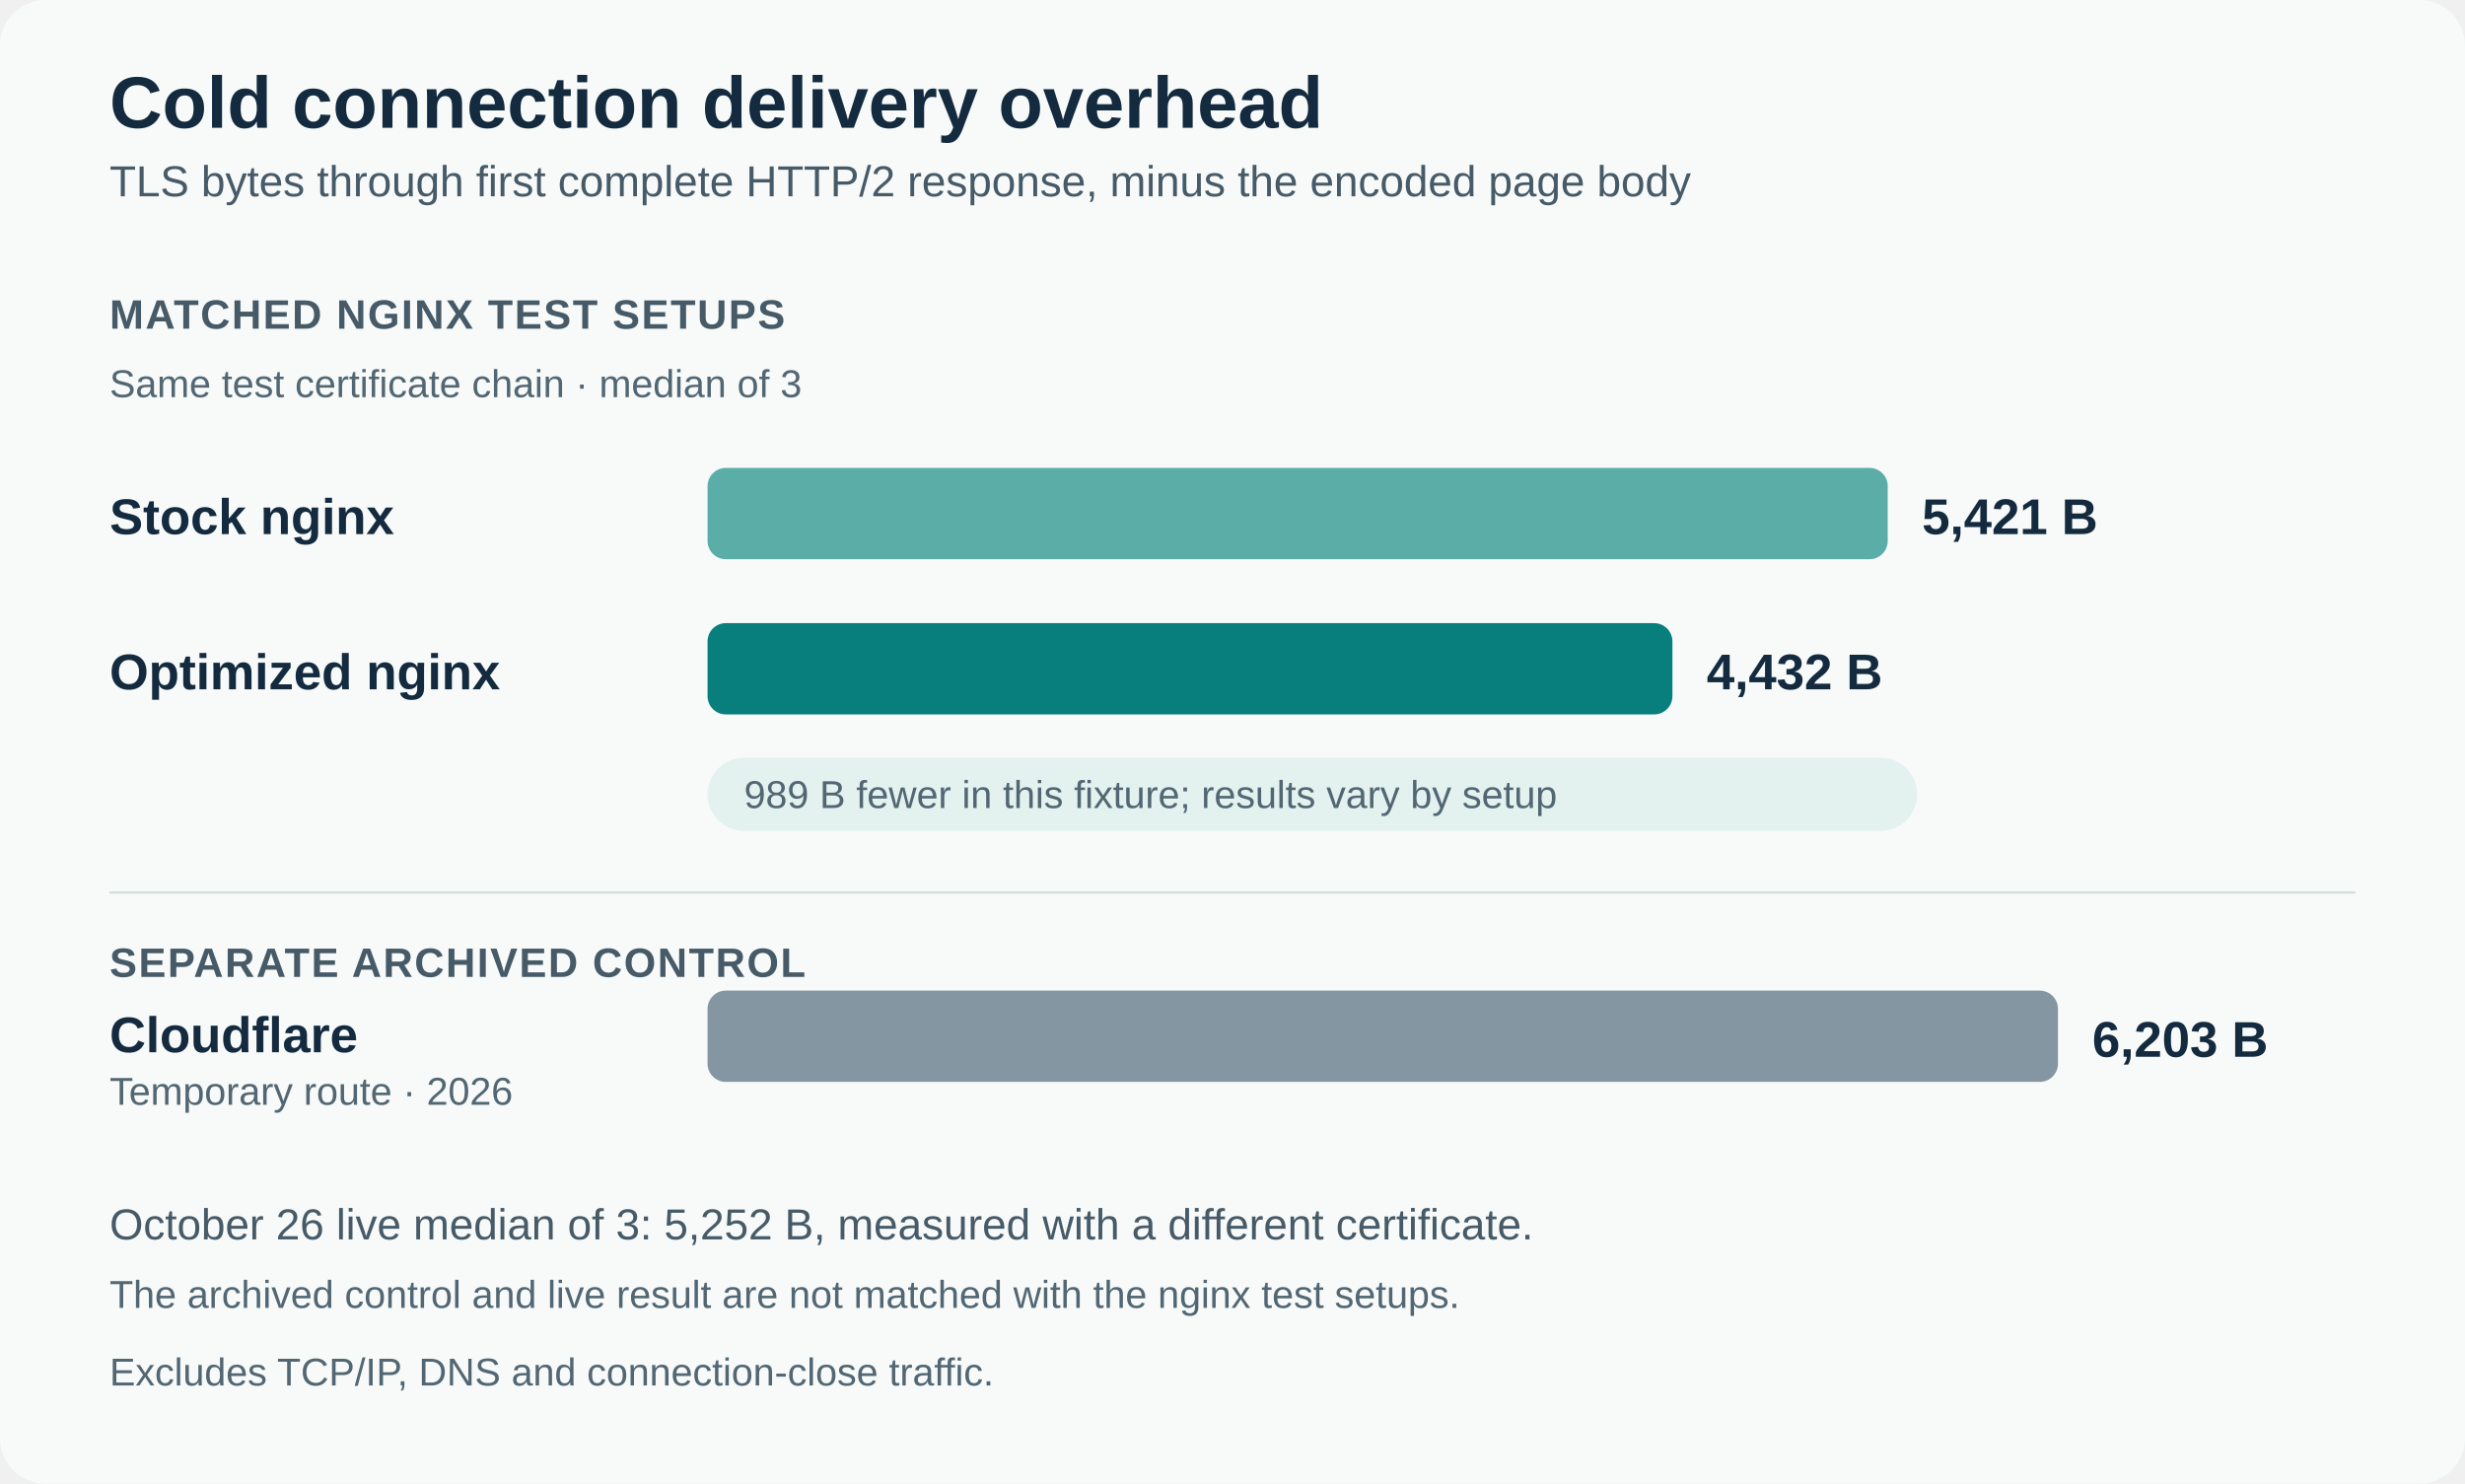
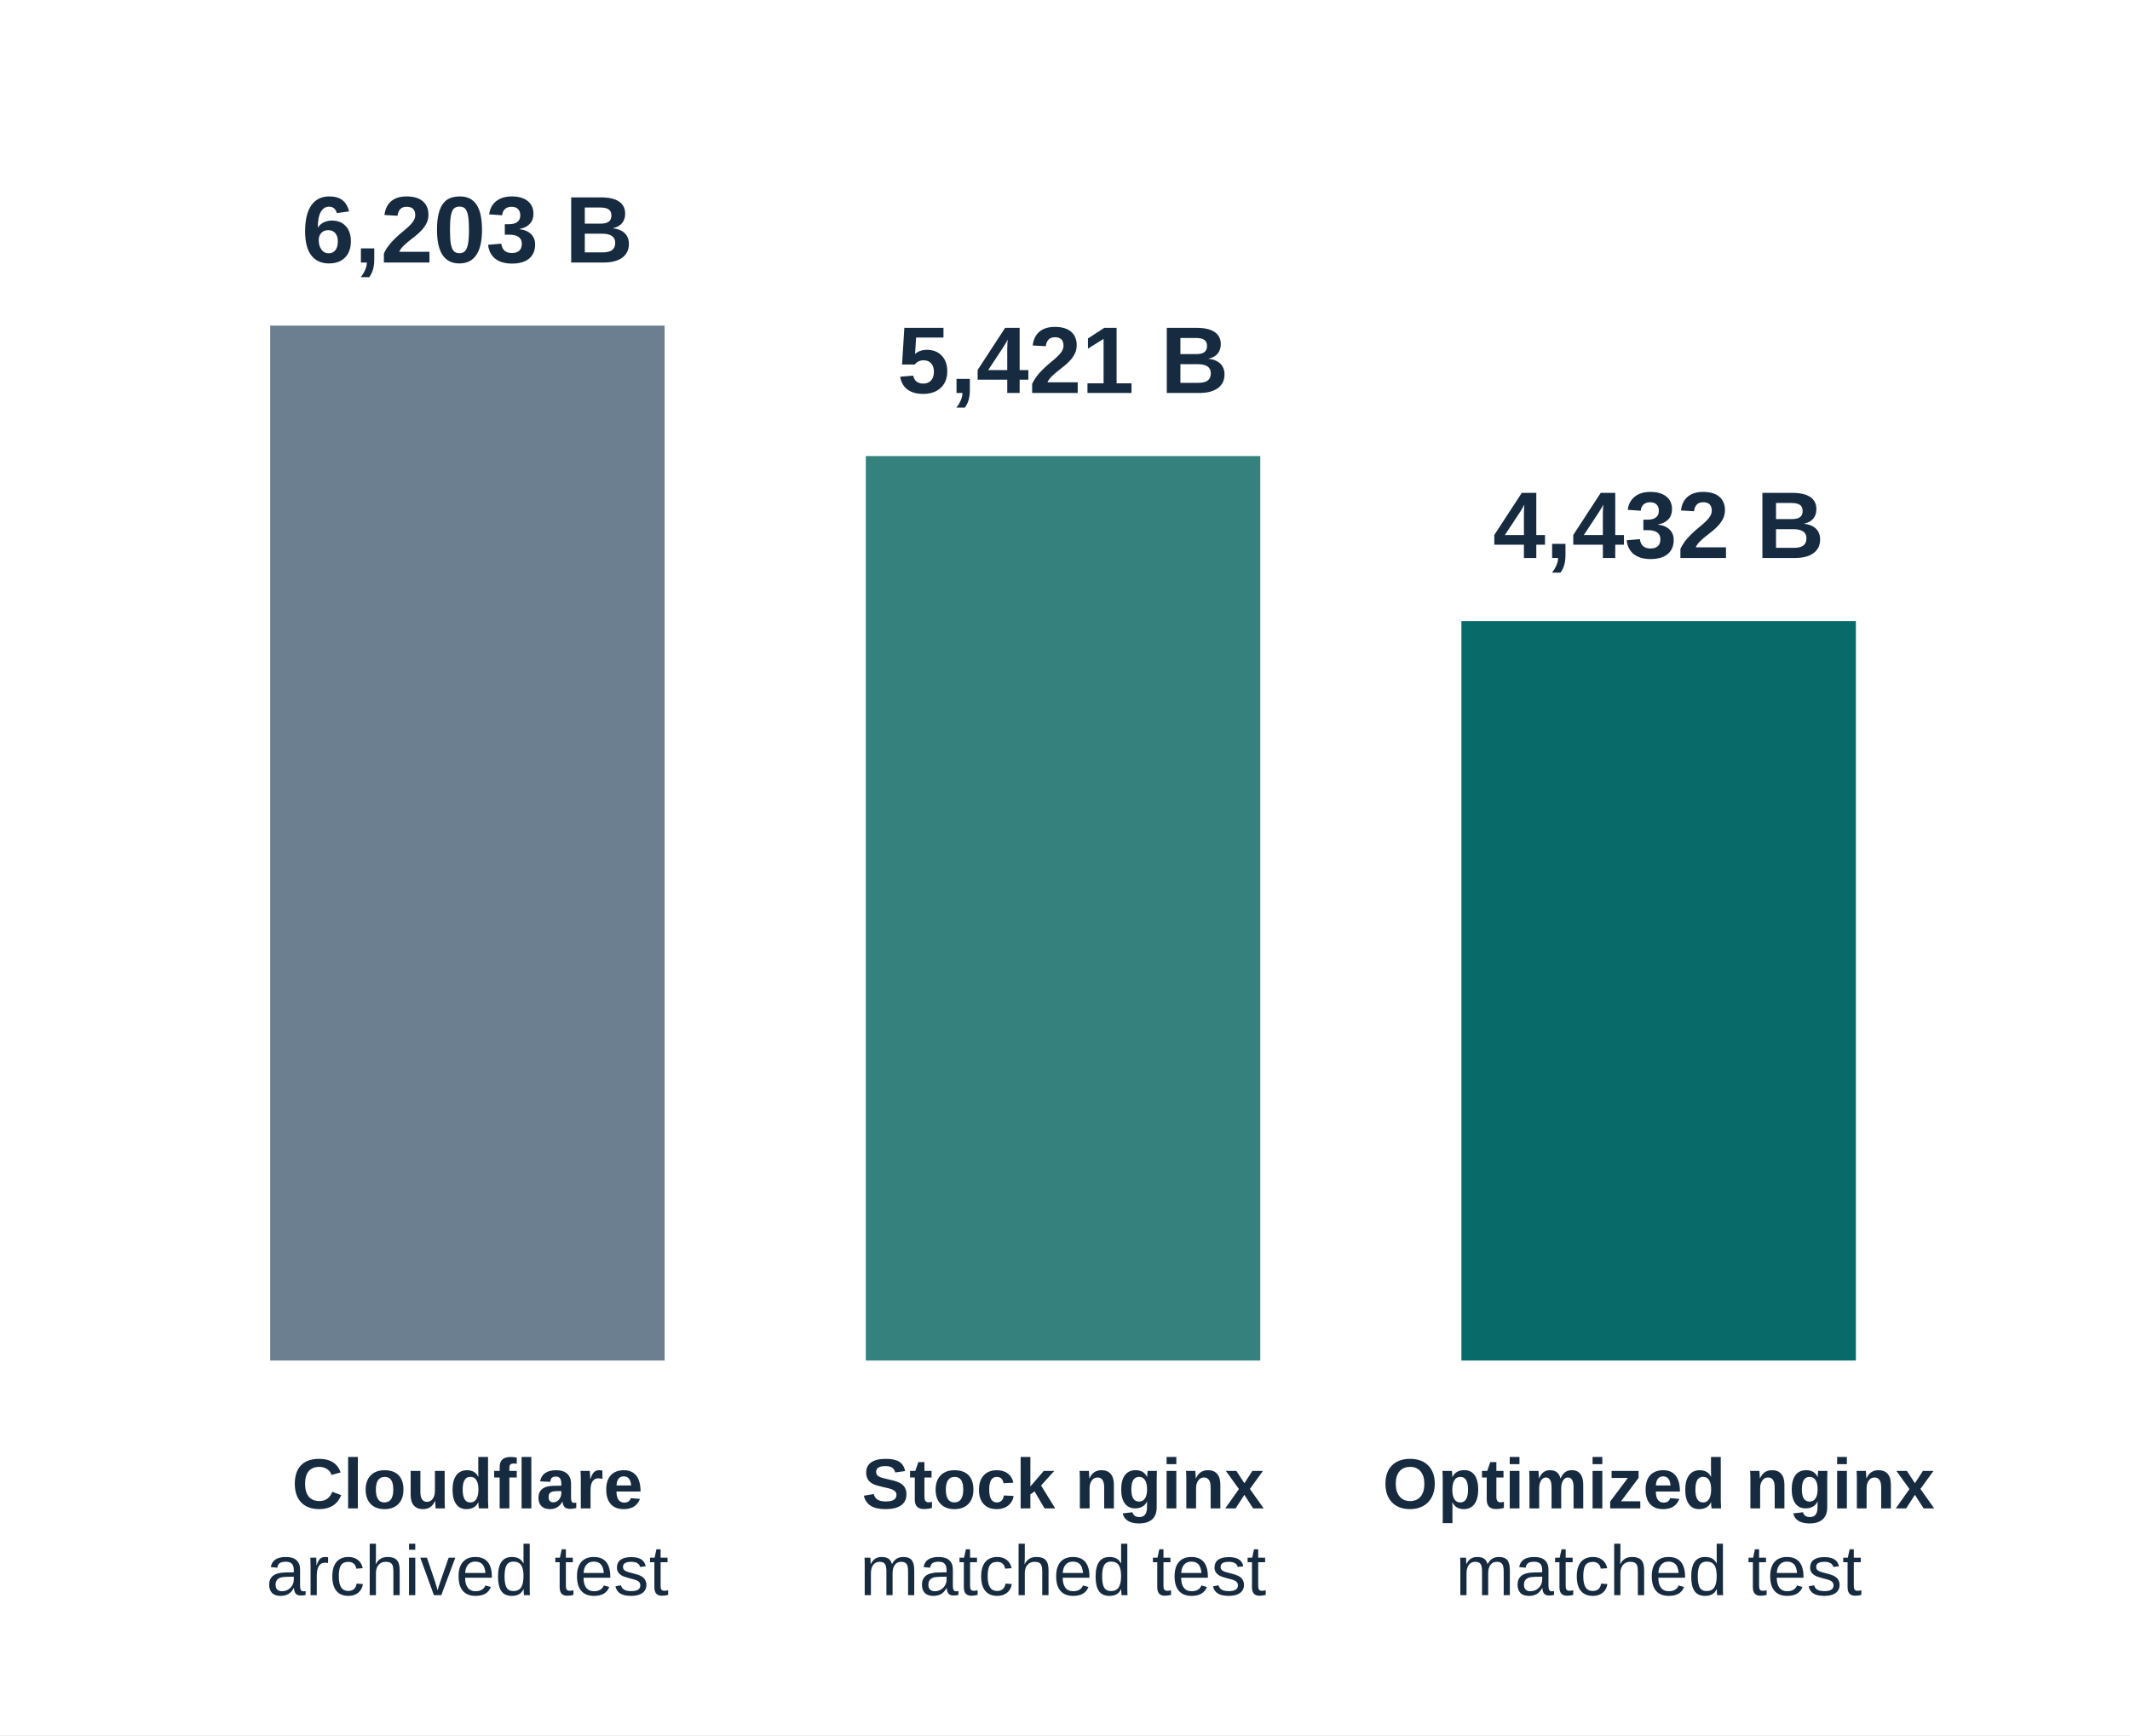
- <svg xmlns="http://www.w3.org/2000/svg" width="1080" height="650" viewBox="0 0 1080 650" role="img" aria-labelledby="title description">
-   <style>text{font-family:Arial,Helvetica,sans-serif}.title{font-size:32px;font-weight:700;fill:#142b3f}.subtitle{font-size:19px;fill:#465a68}.section{font-size:18px;font-weight:700;fill:#465a68;letter-spacing:.04em}.label{font-size:22px;font-weight:700;fill:#142b3f}.detail{font-size:17px;fill:#526773}.number{font-size:22px;font-weight:700;fill:#142b3f}</style>
-   <rect width="1080" height="650" rx="20" fill="#f7faf9" />
-   <text x="48" y="56" class="title">Cold connection delivery overhead</text>
-   <text x="48" y="86" class="subtitle">TLS bytes through first complete HTTP/2 response, minus the encoded page body</text>
-   <text x="48" y="144" class="section">MATCHED NGINX TEST SETUPS</text>
-   <text x="48" y="174" class="detail">Same test certificate chain · median of 3</text>
-   <text x="48" y="234" class="label">Stock nginx</text>
-   <rect data-value="5421" data-baseline="0" x="310" y="205" width="517.080" height="40" rx="8" fill="#5bada7" />
-   <text x="842.080" y="234" class="number">5,421 B</text>
-   <text x="48" y="302" class="label">Optimized nginx</text>
-   <rect data-value="4432" data-baseline="0" x="310" y="273" width="422.745" height="40" rx="8" fill="#087f7d" />
-   <text x="747.745" y="302" class="number">4,432 B</text>
-   <rect x="310" y="332" width="530" height="32" rx="16" fill="#e3f1ef" />
-   <text x="326" y="354" class="detail">989 B fewer in this fixture; results vary by setup</text>
-   <path d="M48 391H1032" stroke="#d3dfdc" />
-   <text x="48" y="428" class="section">SEPARATE ARCHIVED CONTROL</text>
-   <text x="48" y="461" class="label">Cloudflare</text>
-   <text x="48" y="484" class="detail">Temporary route · 2026</text>
-   <rect data-value="6203" data-baseline="0" x="310" y="434" width="591.671" height="40" rx="8" fill="#8396a2" />
-   <text x="916.671" y="463" class="number">6,203 B</text>
-   <text x="48" y="543" class="subtitle">October 26 live median of 3: 5,252 B, measured with a different certificate.</text>
-   <text x="48" y="573" class="detail">The archived control and live result are not matched with the nginx test setups.</text>
-   <text x="48" y="607" class="detail">Excludes TCP/IP, DNS and connection-close traffic.</text>
+ <svg xmlns="http://www.w3.org/2000/svg" width="1080" height="880" viewBox="0 0 1080 880" role="img" aria-labelledby="title description">
+   <style>text{font-family:Arial,Helvetica,sans-serif}</style>
+   <rect width="1080" height="880" fill="white" />
+   <text x="237" y="133.131" text-anchor="middle" font-size="48" font-weight="700" fill="#172b40">6,203 B</text>
+   <rect data-value="6203" data-baseline="0" x="137" y="165.131" width="200" height="524.869" fill="#6c7f90" />
+   <text x="237" y="765" text-anchor="middle" font-size="36" font-weight="600" fill="#172b40">Cloudflare</text>
+   <text x="237" y="809" text-anchor="middle" font-size="36" font-weight="400" fill="#172b40">archived test</text>
+   <text x="539" y="199.300" text-anchor="middle" font-size="48" font-weight="700" fill="#172b40">5,421 B</text>
+   <rect data-value="5421" data-baseline="0" x="439" y="231.300" width="200" height="458.700" fill="#34817d" />
+   <text x="539" y="765" text-anchor="middle" font-size="36" font-weight="600" fill="#172b40">Stock nginx</text>
+   <text x="539" y="809" text-anchor="middle" font-size="36" font-weight="400" fill="#172b40">matched test</text>
+   <text x="841" y="282.985" text-anchor="middle" font-size="48" font-weight="700" fill="#172b40">4,432 B</text>
+   <rect data-value="4432" data-baseline="0" x="741" y="314.985" width="200" height="375.015" fill="#086b69" />
+   <text x="841" y="765" text-anchor="middle" font-size="36" font-weight="600" fill="#172b40">Optimized nginx</text>
+   <text x="841" y="809" text-anchor="middle" font-size="36" font-weight="400" fill="#172b40">matched test</text>
</svg>
